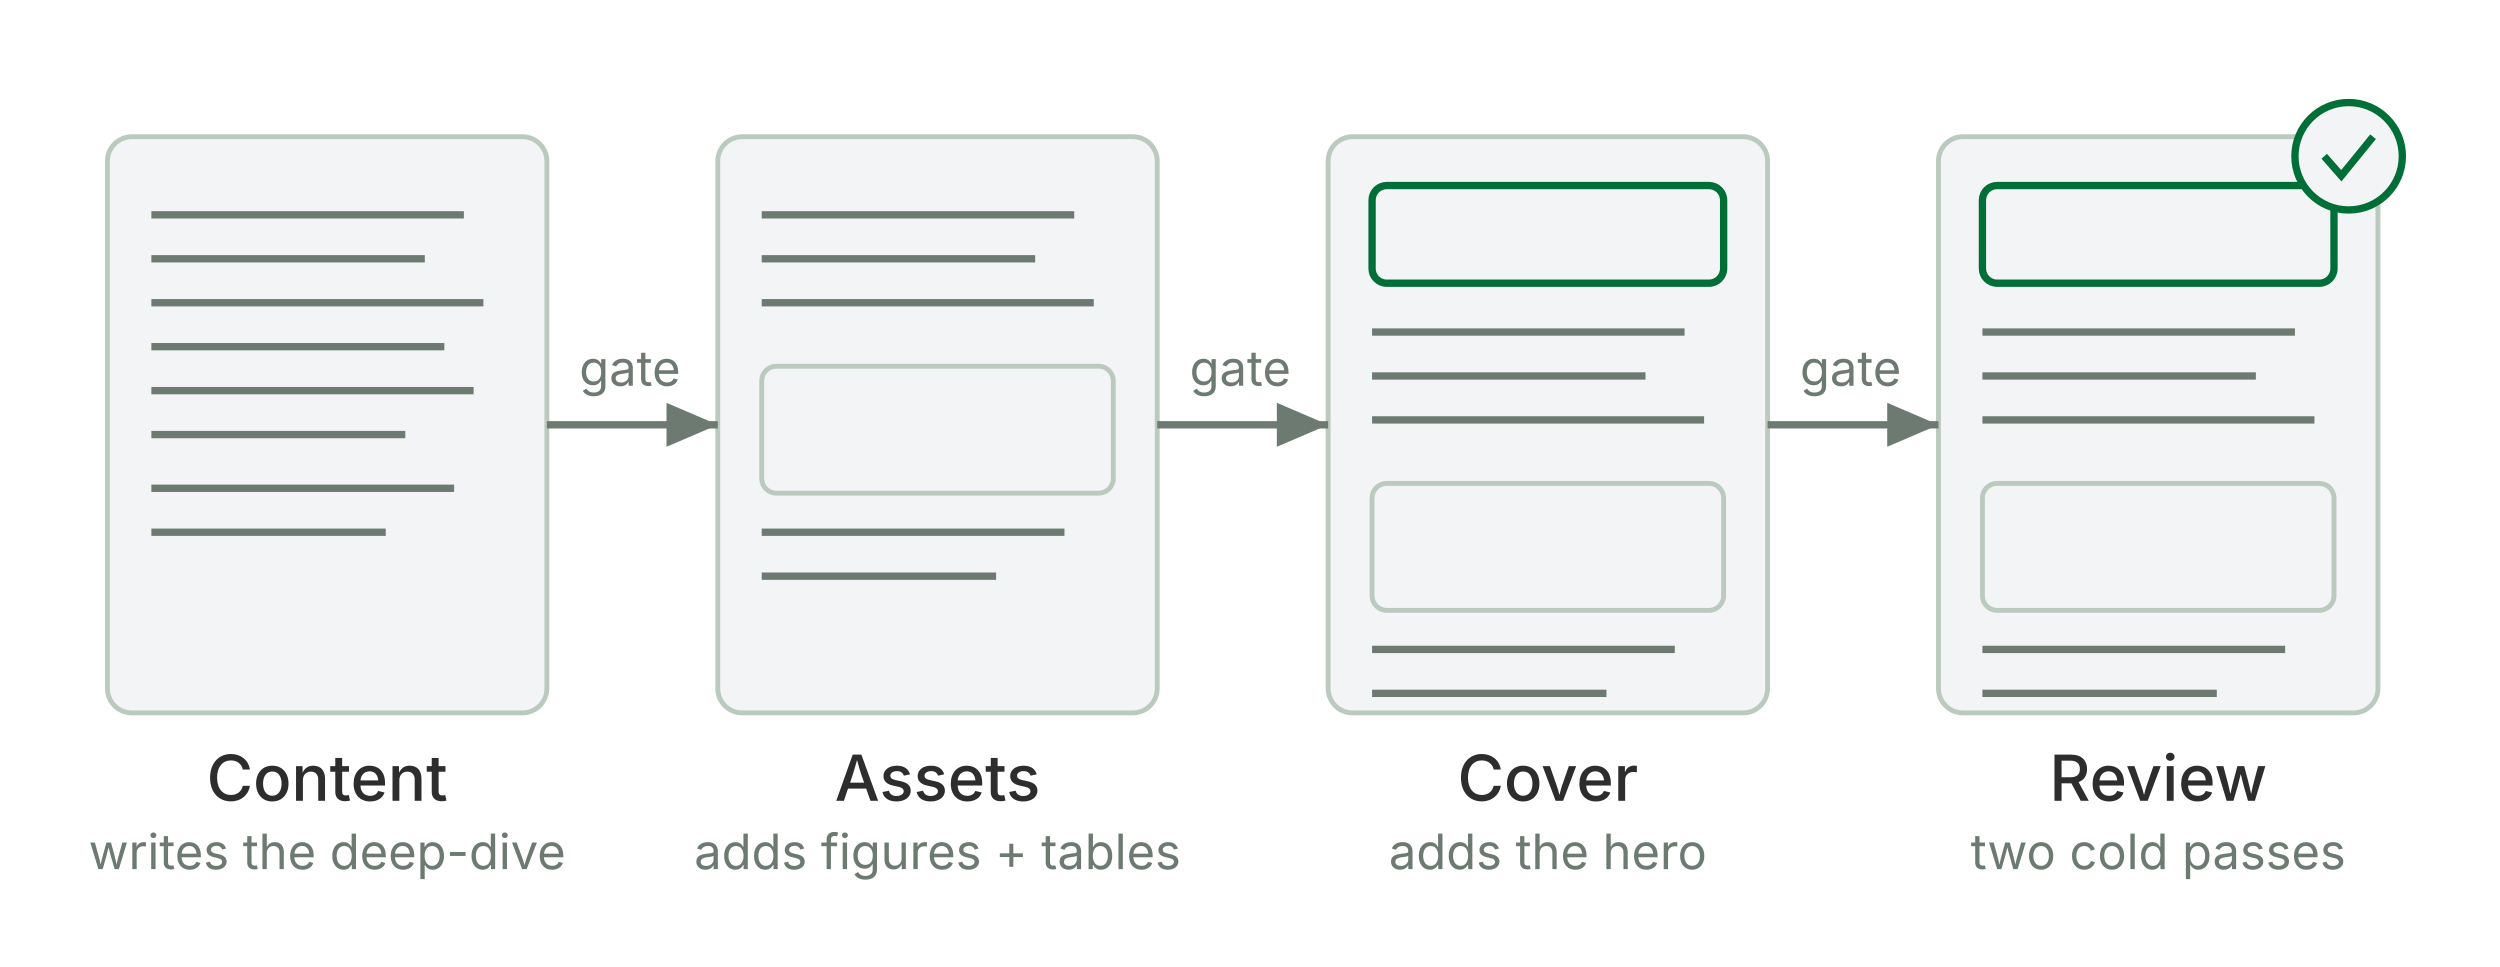
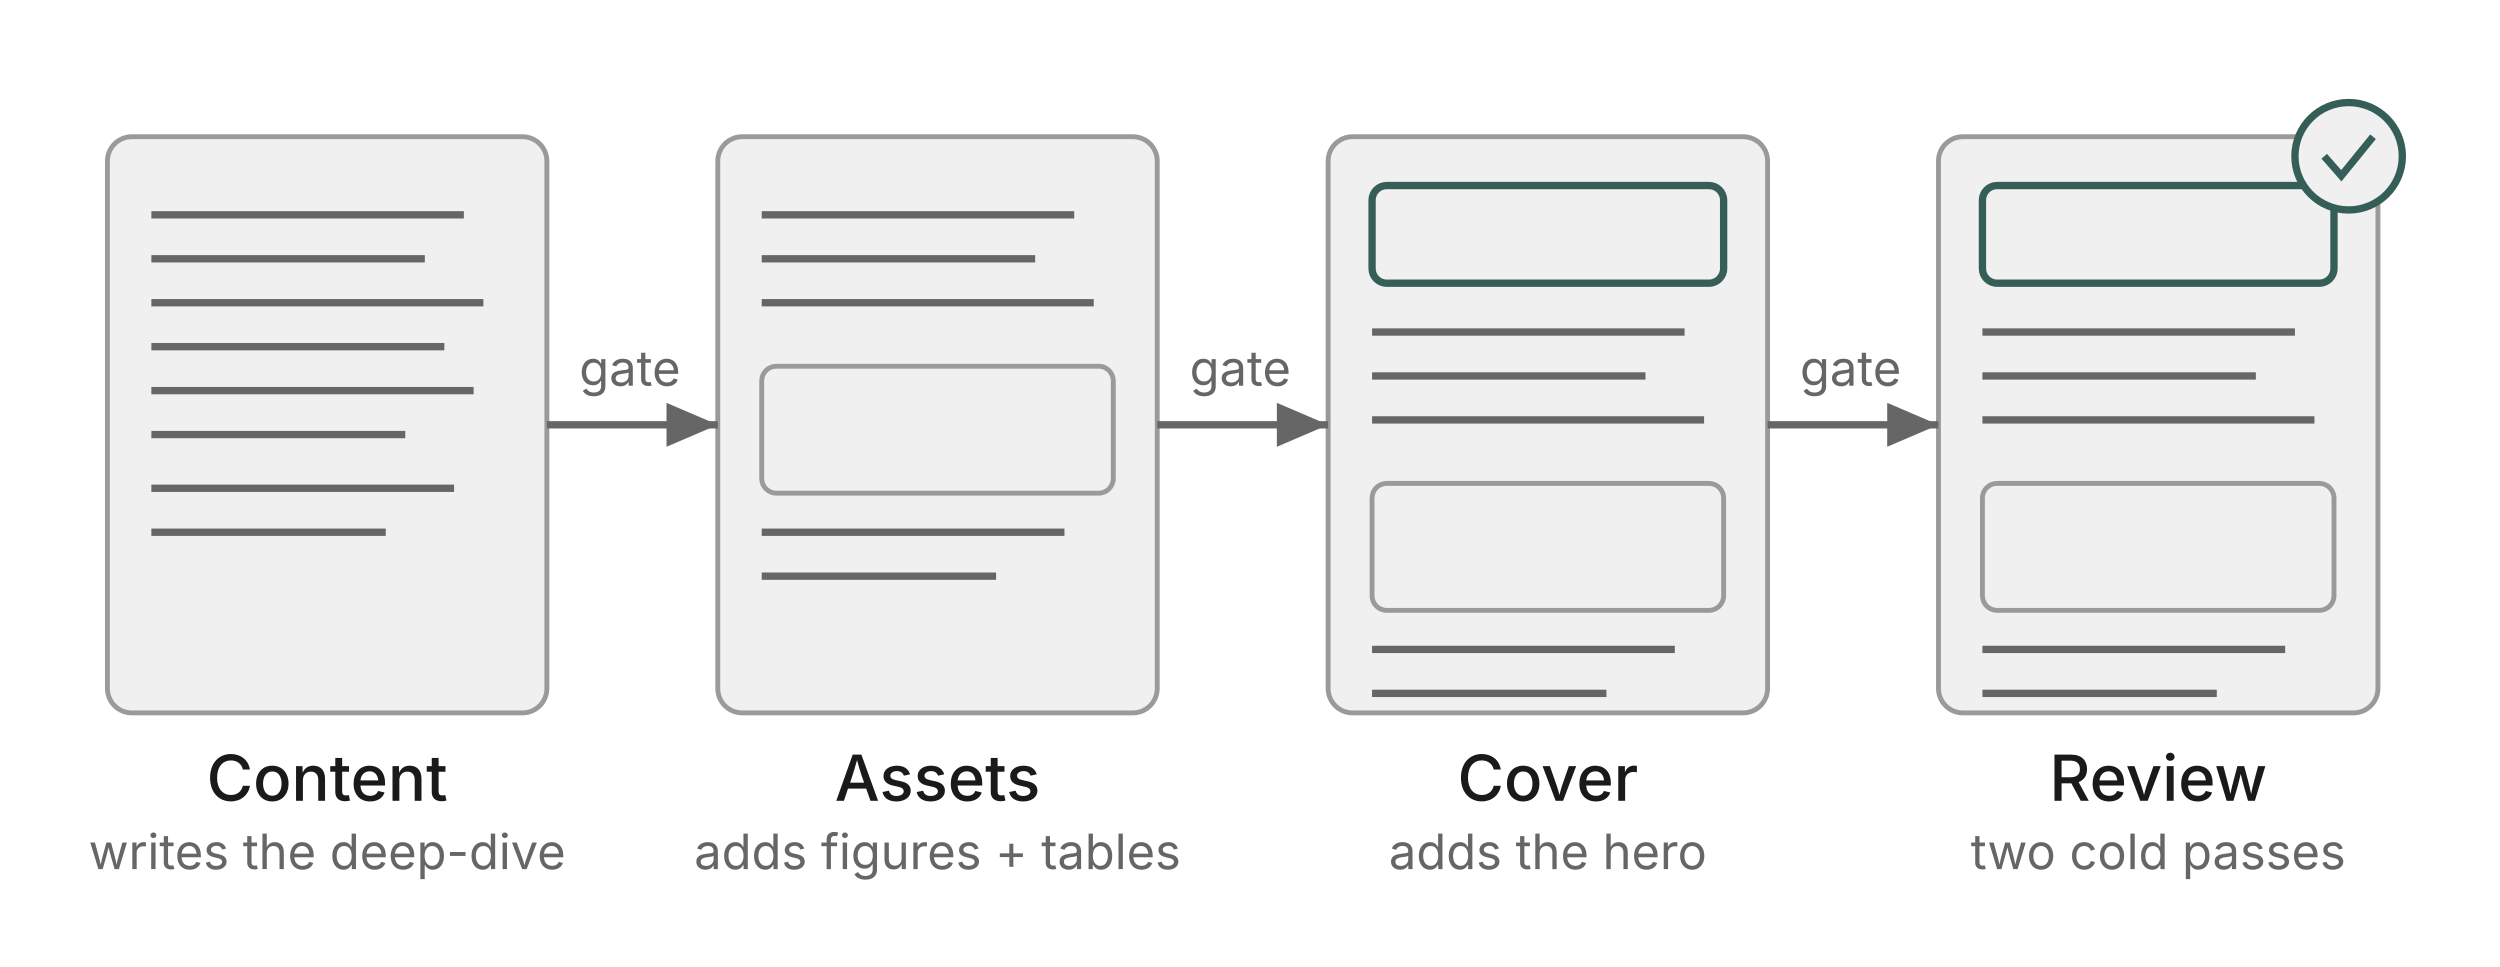
<svg xmlns="http://www.w3.org/2000/svg" viewBox="-2 -2 512 198" role="img" aria-label="Four skills build a project page in sequence. Content fills the page with prose; Assets lands figures and tables in it; Cover adds the hero at the top; Review signs it off with two cold passes. A small human gate sits between each stage.">
  <defs>
    <style>
-       .n  { fill: #f3f4f5; stroke: #bbcabf; stroke-width: 1; }
-       .na { fill: #f3f4f5; stroke: #006e37; stroke-width: 1.5; }
-       .nt { fill: #f3f4f5; stroke: #bbcabf; stroke-width: 1; }
-       .lbl { font-family: Inter, -apple-system, BlinkMacSystemFont, 'Segoe UI', sans-serif; font-size: 13px; font-weight: 500; fill: #2d2d2d; }
-       .sub { font-family: Inter, -apple-system, BlinkMacSystemFont, 'Segoe UI', sans-serif; font-size: 10px; fill: #6c7a71; }
-       .conn { fill: none; stroke: #6c7a71; stroke-width: 1.5; }
-       .af  { fill: #6c7a71; }
+       .n  { fill: #f0f0f0; stroke: #9a9a9a; stroke-width: 1; }
+       .na { fill: #f0f0f0; stroke: #355e58; stroke-width: 1.5; }
+       .nt { fill: #f0f0f0; stroke: #9a9a9a; stroke-width: 1; }
+       .zone { fill: #355e58; fill-opacity: 0.07; }
+       .lbl { font-family: Inter, -apple-system, BlinkMacSystemFont, 'Segoe UI', sans-serif; font-size: 13px; font-weight: 500; fill: #1a1a1a; }
+       .sub { font-family: Inter, -apple-system, BlinkMacSystemFont, 'Segoe UI', sans-serif; font-size: 10px; fill: #666666; }
+       .conn { fill: none; stroke: #666666; stroke-width: 1.5; }
+       .af  { fill: #666666; }
      @media (prefers-color-scheme: dark) {
-         .n  { fill: #1c1b1b; stroke: #3c4a42; }
-         .na { fill: #1c1b1b; stroke: #2aa566; }
-         .nt { fill: #1c1b1b; stroke: #3c4a42; }
-         .lbl { fill: #e2e2e2; }
-         .sub { fill: #bbcabf; }
-         .conn { stroke: #86948a; }
-         .af  { fill: #86948a; }
+         .n  { fill: #1c1c1c; stroke: #6a6a6a; }
+         .na { fill: #1c1c1c; stroke: #8ba8a1; }
+         .nt { fill: #1c1c1c; stroke: #6a6a6a; }
+         .zone { fill: #8ba8a1; }
+         .lbl { fill: #e9e9e9; }
+         .sub { fill: #b8b8b8; }
+         .conn { stroke: #b8b8b8; }
+         .af  { fill: #b8b8b8; }
      }
    </style>
    <marker id="arr" markerWidth="7" markerHeight="6" refX="7" refY="3" orient="auto">
      <path class="af" d="M0,0 L7,3 L0,6 Z" />
    </marker>
  </defs>
  <rect class="nt" x="20" y="26" width="90" height="118" rx="5" />
  <line class="conn" stroke-width="1" x1="29" y1="42" x2="93" y2="42" />
  <line class="conn" stroke-width="1" x1="29" y1="51" x2="85" y2="51" />
  <line class="conn" stroke-width="1" x1="29" y1="60" x2="97" y2="60" />
  <line class="conn" stroke-width="1" x1="29" y1="69" x2="89" y2="69" />
  <line class="conn" stroke-width="1" x1="29" y1="78" x2="95" y2="78" />
  <line class="conn" stroke-width="1" x1="29" y1="87" x2="81" y2="87" />
  <line class="conn" stroke-width="1" x1="29" y1="98" x2="91" y2="98" />
  <line class="conn" stroke-width="1" x1="29" y1="107" x2="77" y2="107" />
  <rect class="nt" x="145" y="26" width="90" height="118" rx="5" />
  <line class="conn" stroke-width="1" x1="154" y1="42" x2="218" y2="42" />
  <line class="conn" stroke-width="1" x1="154" y1="51" x2="210" y2="51" />
  <line class="conn" stroke-width="1" x1="154" y1="60" x2="222" y2="60" />
  <rect class="n" x="154" y="73" width="72" height="26" rx="3" />
  <line class="conn" stroke-width="1" x1="154" y1="107" x2="216" y2="107" />
  <line class="conn" stroke-width="1" x1="154" y1="116" x2="202" y2="116" />
  <rect class="nt" x="270" y="26" width="90" height="118" rx="5" />
  <rect class="na" x="279" y="36" width="72" height="20" rx="3" />
  <line class="conn" stroke-width="1" x1="279" y1="66" x2="343" y2="66" />
  <line class="conn" stroke-width="1" x1="279" y1="75" x2="335" y2="75" />
  <line class="conn" stroke-width="1" x1="279" y1="84" x2="347" y2="84" />
  <rect class="n" x="279" y="97" width="72" height="26" rx="3" />
  <line class="conn" stroke-width="1" x1="279" y1="131" x2="341" y2="131" />
  <line class="conn" stroke-width="1" x1="279" y1="140" x2="327" y2="140" />
  <rect class="nt" x="395" y="26" width="90" height="118" rx="5" />
  <rect class="na" x="404" y="36" width="72" height="20" rx="3" />
  <line class="conn" stroke-width="1" x1="404" y1="66" x2="468" y2="66" />
  <line class="conn" stroke-width="1" x1="404" y1="75" x2="460" y2="75" />
  <line class="conn" stroke-width="1" x1="404" y1="84" x2="472" y2="84" />
  <rect class="n" x="404" y="97" width="72" height="26" rx="3" />
  <line class="conn" stroke-width="1" x1="404" y1="131" x2="466" y2="131" />
  <line class="conn" stroke-width="1" x1="404" y1="140" x2="452" y2="140" />
  <circle class="na" cx="479" cy="30" r="11" />
  <path class="na" fill="none" stroke-width="2" d="M 474 30 L 477.5 34 L 484 26" />
  <text class="lbl" x="65" y="162" text-anchor="middle">Content</text>
  <text class="sub" x="65" y="176" text-anchor="middle">writes the deep-dive</text>
  <text class="lbl" x="190" y="162" text-anchor="middle">Assets</text>
  <text class="sub" x="190" y="176" text-anchor="middle">adds figures + tables</text>
  <text class="lbl" x="315" y="162" text-anchor="middle">Cover</text>
  <text class="sub" x="315" y="176" text-anchor="middle">adds the hero</text>
  <text class="lbl" x="440" y="162" text-anchor="middle">Review</text>
  <text class="sub" x="440" y="176" text-anchor="middle">two cold passes</text>
  <line class="conn" x1="110" y1="85" x2="145" y2="85" marker-end="url(#arr)" />
  <text class="sub" x="127" y="77" text-anchor="middle">gate</text>
  <line class="conn" x1="235" y1="85" x2="270" y2="85" marker-end="url(#arr)" />
  <text class="sub" x="252" y="77" text-anchor="middle">gate</text>
  <line class="conn" x1="360" y1="85" x2="395" y2="85" marker-end="url(#arr)" />
  <text class="sub" x="377" y="77" text-anchor="middle">gate</text>
</svg>
